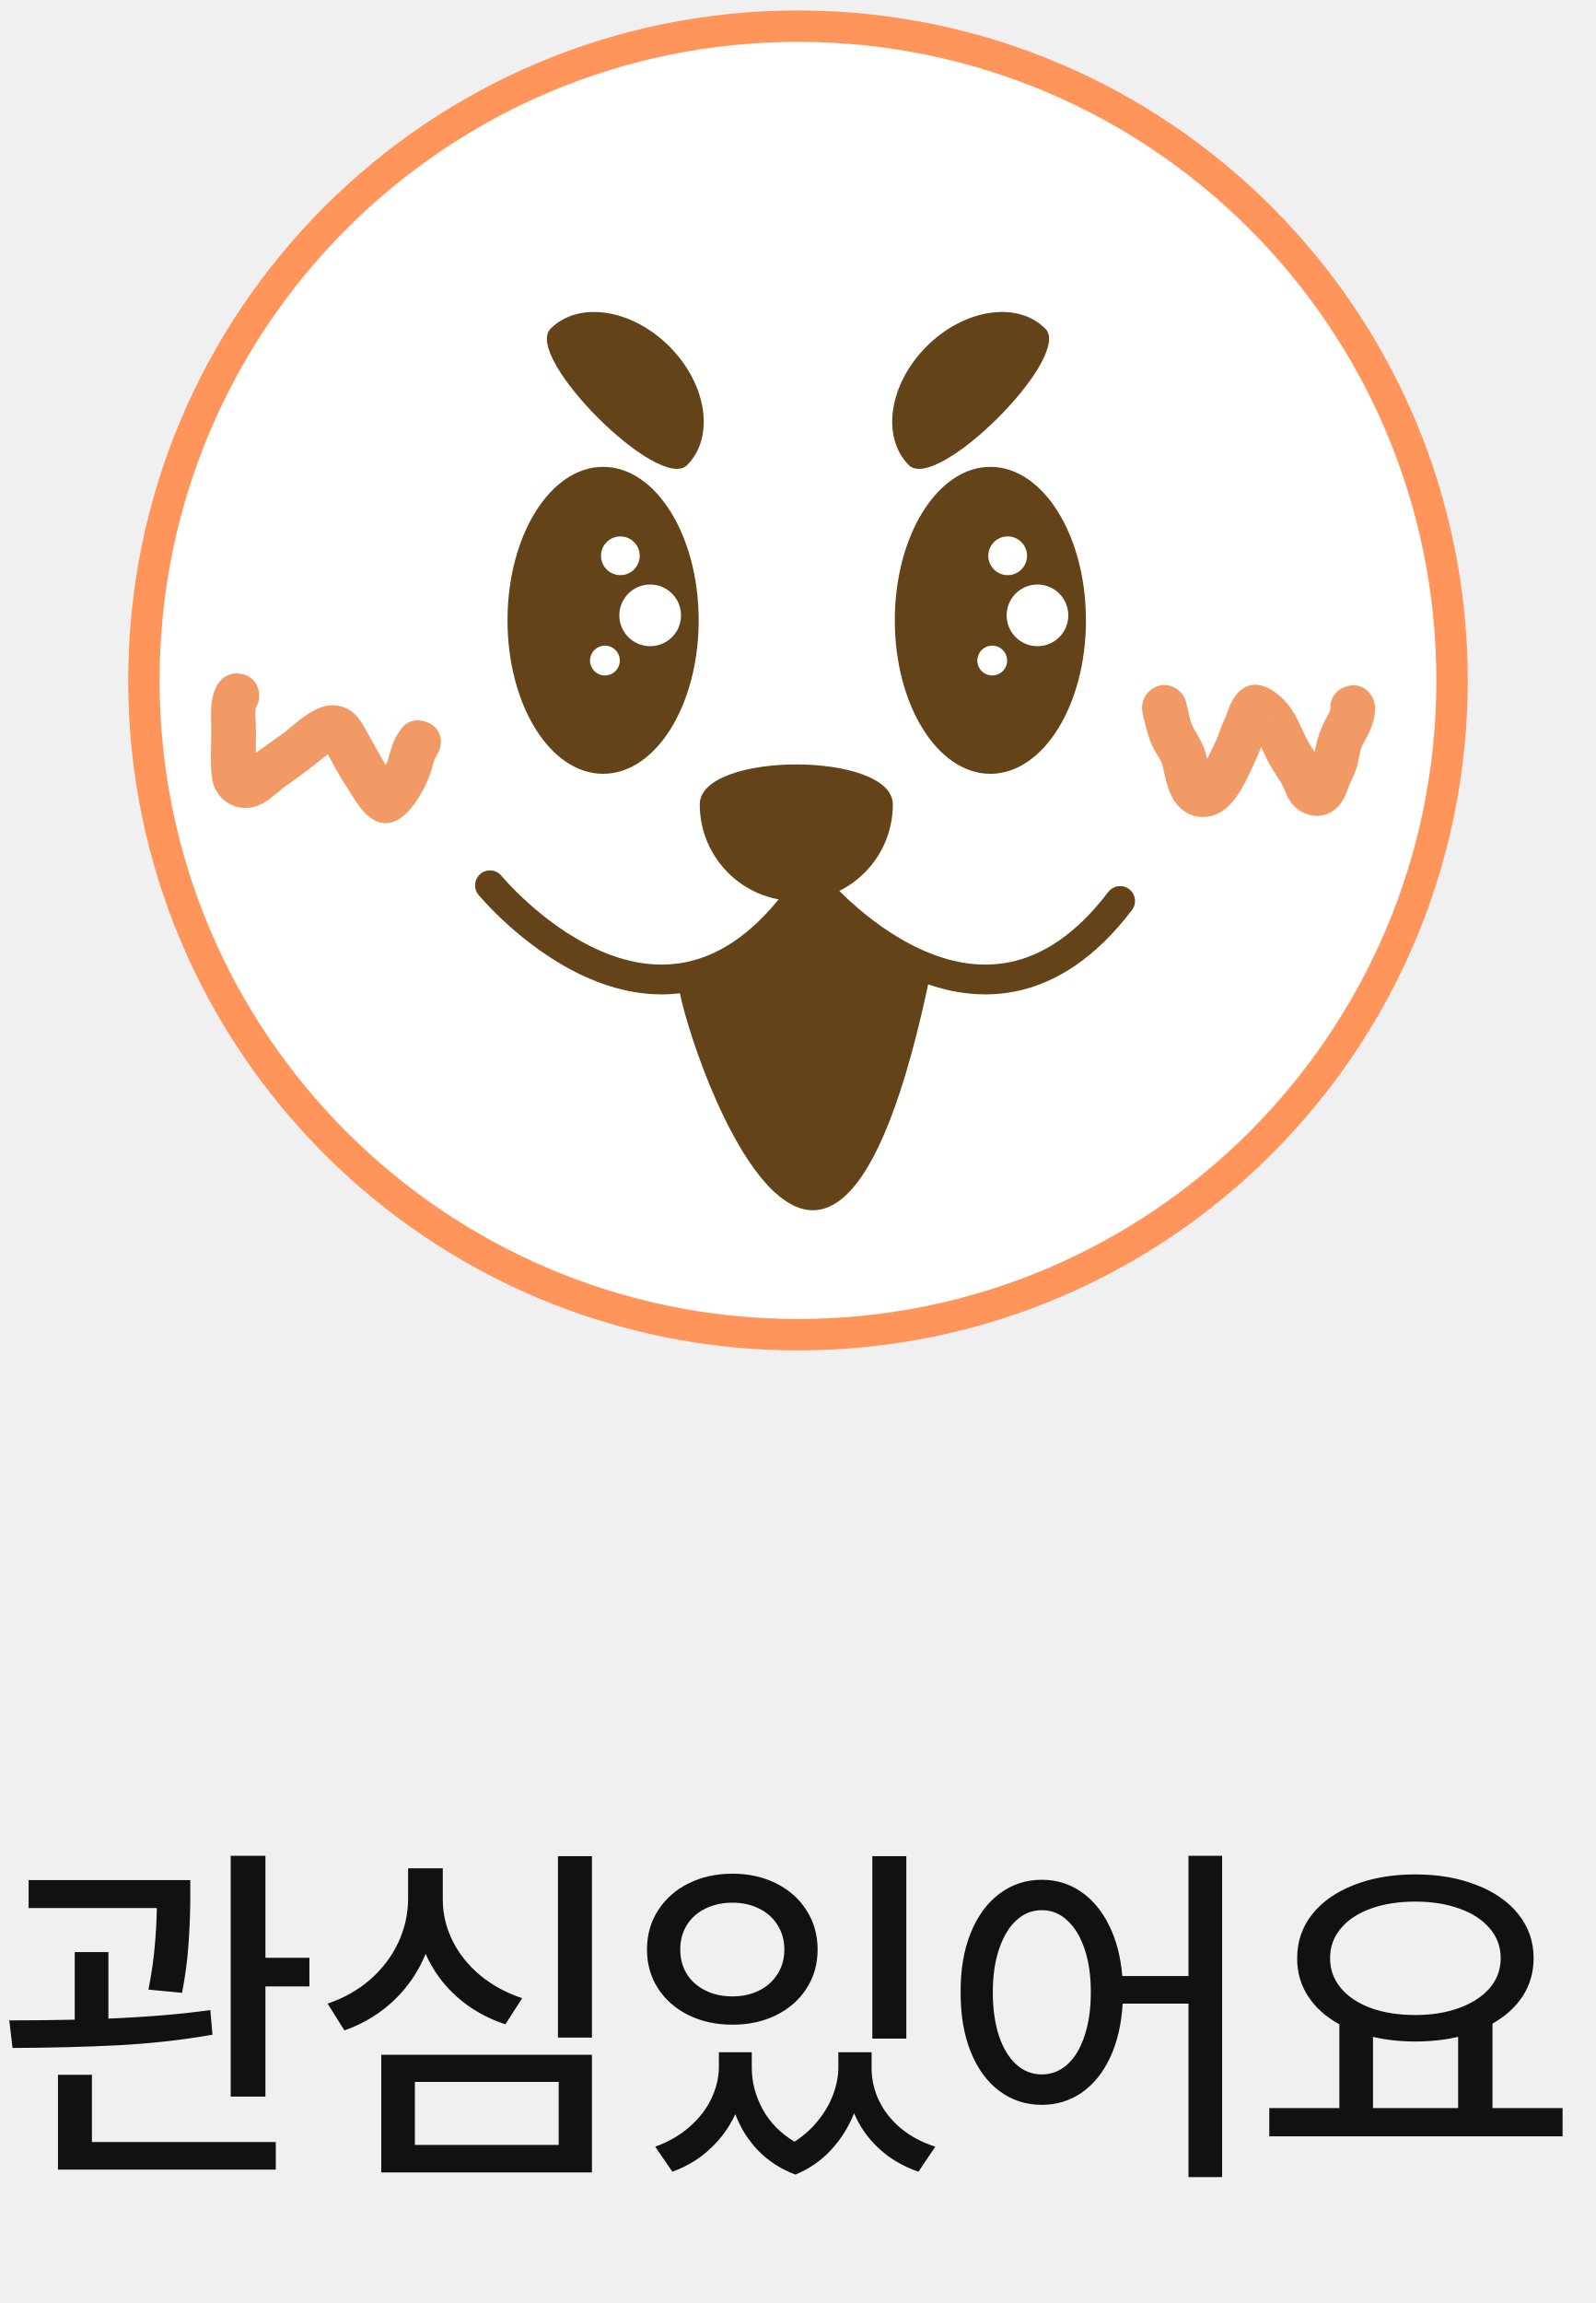
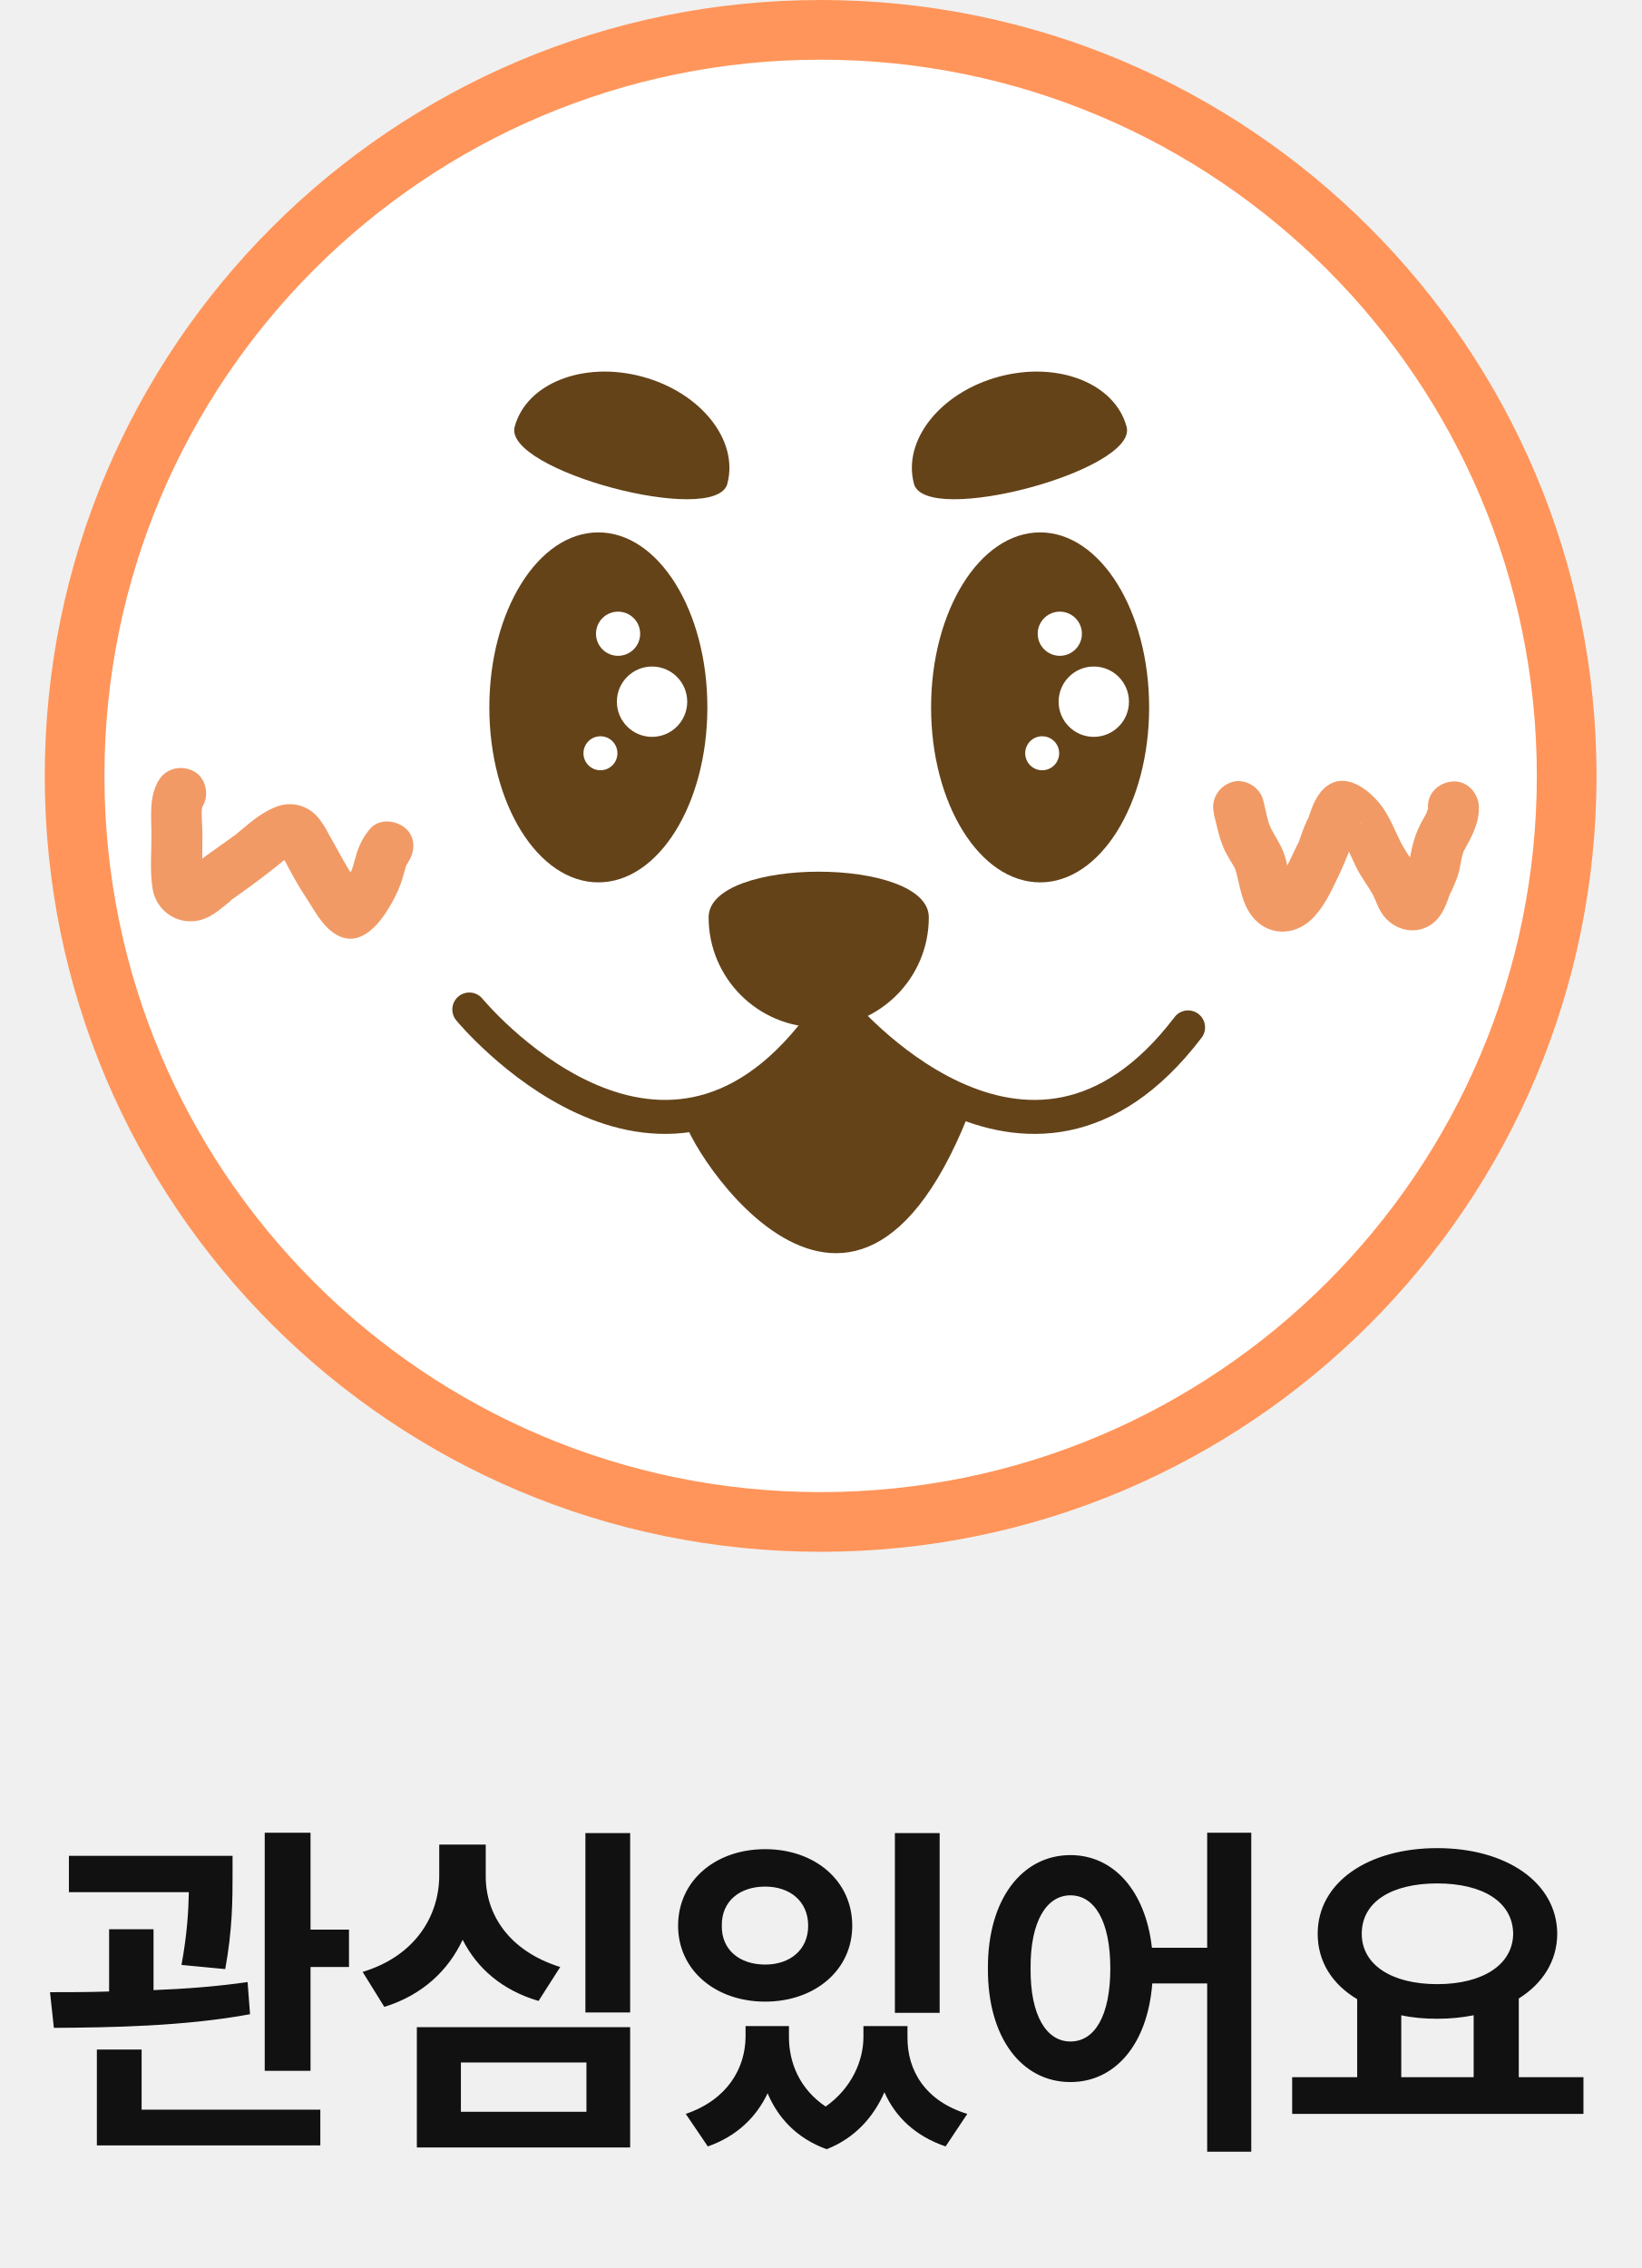
- <svg xmlns="http://www.w3.org/2000/svg" width="61" height="88" viewBox="0 0 61 88" fill="none">
-   <g clip-path="url(#clip0_2594_11449)">
-     <path d="M30.5 51C44.307 51 55.5 39.807 55.5 26C55.5 12.193 44.307 1 30.5 1C16.693 1 5.5 12.193 5.5 26C5.5 39.807 16.693 51 30.5 51Z" fill="white" stroke="#FF955A" stroke-width="1.2" stroke-miterlimit="10" stroke-linecap="round" />
-     <path d="M26.264 17.773C25.2 18.84 19.981 13.625 21.045 12.558C22.11 11.492 24.142 11.795 25.583 13.236C27.023 14.676 27.329 16.707 26.262 17.773H26.264Z" fill="#644319" />
-     <path d="M34.736 17.773C35.801 18.84 41.02 13.625 39.955 12.558C38.89 11.492 36.858 11.795 35.417 13.236C33.977 14.676 33.672 16.707 34.738 17.773H34.736Z" fill="#644319" />
-     <path d="M23.051 29.568C25.069 29.568 26.704 26.942 26.704 23.704C26.704 20.465 25.069 17.839 23.051 17.839C21.034 17.839 19.398 20.465 19.398 23.704C19.398 26.942 21.034 29.568 23.051 29.568Z" fill="#644319" />
-     <path d="M37.854 29.568C39.872 29.568 41.507 26.942 41.507 23.704C41.507 20.465 39.872 17.839 37.854 17.839C35.836 17.839 34.201 20.465 34.201 23.704C34.201 26.942 35.836 29.568 37.854 29.568Z" fill="#644319" />
-     <path d="M8.32 26.142C7.992 26.708 8.072 27.311 8.076 27.934C8.079 28.556 8.017 29.177 8.113 29.778C8.233 30.513 8.916 30.995 9.649 30.845C9.973 30.779 10.239 30.589 10.49 30.38C10.508 30.365 10.751 30.184 10.746 30.158L10.664 30.219C10.712 30.184 10.761 30.148 10.808 30.114C10.88 30.063 10.953 30.012 11.027 29.961C11.516 29.615 11.991 29.258 12.454 28.879C12.475 28.862 12.668 28.721 12.509 28.833C12.556 28.799 12.604 28.765 12.655 28.733C12.706 28.7 12.754 28.676 12.801 28.645C12.968 28.537 12.687 28.674 12.797 28.645C12.881 28.625 12.596 28.632 12.579 28.626C12.547 28.617 12.302 28.433 12.399 28.539C12.38 28.518 12.296 28.372 12.359 28.495C12.393 28.562 12.431 28.626 12.467 28.693C12.704 29.152 12.959 29.63 13.245 30.059C13.532 30.488 13.796 31.042 14.27 31.319C15.118 31.811 15.8 30.862 16.153 30.215C16.291 29.961 16.411 29.697 16.492 29.42C16.526 29.302 16.557 29.183 16.595 29.065C16.61 29.015 16.621 28.955 16.648 28.909C16.487 29.177 16.83 28.721 16.608 28.979C16.9 28.642 16.965 28.099 16.608 27.772C16.287 27.478 15.712 27.412 15.401 27.772C15.192 28.015 15.059 28.273 14.959 28.579C14.925 28.685 14.896 28.793 14.866 28.902C14.849 28.964 14.83 29.027 14.811 29.09L14.79 29.148C14.761 29.222 14.761 29.224 14.79 29.156C14.815 29.099 14.817 29.091 14.798 29.129C14.786 29.152 14.775 29.175 14.761 29.198C14.739 29.241 14.716 29.283 14.693 29.327C14.642 29.422 14.589 29.517 14.532 29.61C14.502 29.657 14.469 29.704 14.439 29.752C14.354 29.883 14.502 29.703 14.431 29.763C14.393 29.796 14.359 29.839 14.325 29.875C14.215 29.999 14.462 29.792 14.319 29.871H15.181C15.037 29.799 15.223 29.915 15.215 29.917C15.204 29.917 15.13 29.833 15.132 29.835C15.114 29.818 15.065 29.739 15.12 29.824C15.185 29.923 15.111 29.803 15.095 29.778C15.006 29.64 14.927 29.494 14.832 29.357C14.591 29.012 14.409 28.64 14.198 28.275C14.02 27.968 13.864 27.619 13.625 27.355C13.277 26.971 12.742 26.846 12.26 27.032C11.822 27.201 11.469 27.488 11.112 27.788C11.051 27.839 10.991 27.888 10.932 27.939C10.812 28.04 10.943 27.934 10.962 27.919C10.917 27.956 10.865 27.991 10.818 28.025C10.626 28.165 10.433 28.302 10.239 28.439C10.046 28.575 9.858 28.708 9.673 28.85C9.594 28.911 9.518 28.976 9.442 29.042C9.408 29.072 9.372 29.103 9.338 29.133C9.22 29.238 9.398 29.107 9.317 29.152C9.292 29.165 9.252 29.188 9.229 29.207C9.311 29.133 9.339 29.179 9.256 29.194C9.417 29.163 9.563 29.19 9.685 29.31C9.734 29.357 9.753 29.41 9.785 29.467C9.848 29.577 9.799 29.499 9.785 29.456C9.738 29.277 9.789 29.638 9.782 29.404C9.768 28.934 9.785 28.457 9.784 27.987C9.784 27.769 9.765 27.55 9.761 27.33C9.761 27.233 9.761 27.137 9.77 27.038C9.757 27.213 9.763 27.101 9.776 27.057C9.825 26.886 9.7 27.177 9.797 27.011C10.021 26.624 9.899 26.059 9.491 25.842C9.083 25.626 8.561 25.736 8.322 26.148L8.32 26.142Z" fill="#F19A65" />
-     <path d="M43.673 27.266C43.783 27.687 43.855 28.101 44.041 28.497C44.111 28.649 44.202 28.79 44.288 28.934C44.333 29.012 44.379 29.09 44.417 29.171C44.364 29.055 44.415 29.184 44.428 29.236C44.561 29.744 44.62 30.268 44.954 30.699C45.472 31.369 46.366 31.378 46.96 30.799C47.358 30.41 47.605 29.877 47.84 29.382C48.002 29.04 48.15 28.699 48.277 28.342C48.277 28.338 48.328 28.213 48.296 28.289C48.258 28.374 48.336 28.211 48.345 28.19C48.4 28.069 48.451 27.943 48.499 27.816C48.51 27.786 48.522 27.755 48.533 27.723C48.541 27.704 48.594 27.566 48.55 27.67C48.506 27.774 48.561 27.653 48.575 27.626C48.607 27.562 48.692 27.501 48.559 27.64L47.956 27.89C47.969 27.89 47.749 27.85 47.835 27.875C47.92 27.9 47.721 27.82 47.732 27.826C47.857 27.888 47.755 27.865 47.713 27.791C47.732 27.828 47.793 27.863 47.823 27.894C47.84 27.913 47.857 27.936 47.876 27.953C47.95 28.019 47.789 27.82 47.844 27.909C47.969 28.116 48.095 28.313 48.201 28.532C48.286 28.708 48.362 28.89 48.45 29.067C48.609 29.384 48.825 29.665 49 29.972C49.017 30.002 49.032 30.04 49.053 30.069C49.099 30.13 49.013 29.989 49.017 29.98C49.007 30.002 49.07 30.114 49.08 30.141C49.159 30.338 49.233 30.517 49.362 30.686C49.683 31.099 50.252 31.302 50.752 31.092C51.169 30.915 51.368 30.574 51.514 30.16C51.528 30.124 51.585 29.959 51.541 30.071C51.571 29.993 51.611 29.917 51.647 29.841C51.74 29.632 51.837 29.422 51.892 29.2C51.94 29.004 51.96 28.801 52.019 28.608C52.031 28.571 52.044 28.537 52.053 28.501C52.031 28.571 52.008 28.596 52.053 28.515C52.093 28.441 52.131 28.366 52.173 28.294C52.387 27.903 52.57 27.495 52.558 27.04C52.547 26.584 52.175 26.165 51.704 26.186C51.234 26.207 50.837 26.562 50.85 27.04C50.856 27.252 50.92 26.888 50.856 27.087C50.844 27.12 50.765 27.33 50.848 27.146C50.789 27.277 50.715 27.401 50.647 27.526C50.472 27.85 50.361 28.173 50.29 28.532C50.258 28.701 50.222 28.867 50.156 29.027C50.218 28.873 50.106 29.126 50.104 29.129C50.051 29.247 49.998 29.367 49.951 29.488C49.922 29.558 49.894 29.63 49.873 29.704C49.822 29.885 49.977 29.575 49.871 29.714C49.994 29.555 50.057 29.551 50.264 29.52C50.378 29.462 50.482 29.465 50.577 29.532C50.647 29.57 50.704 29.623 50.746 29.689C50.767 29.678 50.573 29.446 50.731 29.683C50.702 29.64 50.687 29.572 50.668 29.522C50.6 29.349 50.529 29.19 50.435 29.033C50.266 28.75 50.066 28.482 49.92 28.186C49.732 27.808 49.583 27.414 49.34 27.068C48.928 26.484 48.049 25.77 47.358 26.431C47.102 26.675 46.969 27.03 46.859 27.359C46.808 27.512 46.872 27.345 46.878 27.325C46.863 27.391 46.812 27.463 46.783 27.526C46.684 27.744 46.605 27.97 46.527 28.196C46.442 28.439 46.601 28.065 46.481 28.294C46.466 28.325 46.451 28.353 46.436 28.384C46.396 28.463 46.36 28.545 46.322 28.625C46.225 28.829 46.125 29.033 46.013 29.228C45.954 29.329 45.891 29.424 45.827 29.52C45.722 29.68 45.958 29.387 45.827 29.515C45.806 29.535 45.779 29.562 45.758 29.587C45.654 29.714 45.927 29.494 45.792 29.566C45.658 29.638 46.001 29.509 45.855 29.543L46.003 29.522C45.912 29.52 45.946 29.526 46.109 29.539C46.252 29.608 46.284 29.621 46.208 29.579C46.326 29.678 46.352 29.697 46.29 29.638C46.184 29.535 46.37 29.818 46.32 29.674C46.305 29.648 46.29 29.621 46.276 29.592C46.239 29.513 46.248 29.535 46.305 29.663C46.305 29.579 46.237 29.454 46.214 29.372C46.161 29.169 46.132 28.962 46.077 28.759C45.978 28.393 45.77 28.097 45.593 27.769C45.584 27.752 45.495 27.526 45.55 27.683C45.514 27.579 45.485 27.474 45.459 27.366C45.413 27.18 45.377 26.991 45.328 26.805C45.214 26.372 44.713 26.068 44.276 26.209C43.84 26.349 43.559 26.795 43.68 27.26L43.673 27.266Z" fill="#F19A65" />
-     <path d="M39.653 24.692C40.304 24.692 40.832 24.165 40.832 23.514C40.832 22.863 40.304 22.335 39.653 22.335C39.002 22.335 38.475 22.863 38.475 23.514C38.475 24.165 39.002 24.692 39.653 24.692Z" fill="white" />
-     <path d="M38.515 21.977C38.923 21.977 39.255 21.645 39.255 21.237C39.255 20.828 38.923 20.497 38.515 20.497C38.106 20.497 37.774 20.828 37.774 21.237C37.774 21.645 38.106 21.977 38.515 21.977Z" fill="white" />
-     <path d="M37.924 25.81C38.239 25.81 38.494 25.555 38.494 25.241C38.494 24.926 38.239 24.671 37.924 24.671C37.61 24.671 37.355 24.926 37.355 25.241C37.355 25.555 37.61 25.81 37.924 25.81Z" fill="white" />
-     <path d="M24.85 24.692C25.501 24.692 26.029 24.165 26.029 23.514C26.029 22.863 25.501 22.335 24.85 22.335C24.2 22.335 23.672 22.863 23.672 23.514C23.672 24.165 24.2 24.692 24.85 24.692Z" fill="white" />
-     <path d="M23.711 21.977C24.12 21.977 24.451 21.645 24.451 21.237C24.451 20.828 24.12 20.497 23.711 20.497C23.303 20.497 22.971 20.828 22.971 21.237C22.971 21.645 23.303 21.977 23.711 21.977Z" fill="white" />
-     <path d="M23.121 25.81C23.436 25.81 23.69 25.555 23.69 25.241C23.69 24.926 23.436 24.671 23.121 24.671C22.807 24.671 22.552 24.926 22.552 25.241C22.552 25.555 22.807 25.81 23.121 25.81Z" fill="white" />
-     <path d="M25.945 37.387C25.471 37.518 31.449 57.565 35.624 36.907C35.624 36.907 33.062 35.986 30.5 33.022C30.5 33.022 31.449 35.863 25.945 37.387Z" fill="#644319" />
-     <path d="M34.125 30.739C34.125 28.7 26.746 28.7 26.746 30.739C26.746 32.777 28.397 34.428 30.435 34.428C32.474 34.428 34.125 32.777 34.125 30.739Z" fill="#644319" />
-     <path d="M18.728 33.829C18.728 33.829 25.05 41.511 30.436 34.428" stroke="#644319" stroke-width="1.139" stroke-miterlimit="10" stroke-linecap="round" />
-     <path d="M31.105 33.829C31.105 33.829 37.427 41.511 42.813 34.428" stroke="#644319" stroke-width="1.139" stroke-miterlimit="10" stroke-linecap="round" />
+ <svg xmlns="http://www.w3.org/2000/svg" width="55" height="76" viewBox="0 0 55 76" fill="none">
+   <g clip-path="url(#clip0_4176_21372)">
+     <path d="M27.5 51C41.307 51 52.5 39.807 52.5 26C52.5 12.193 41.307 1 27.5 1C13.693 1 2.5 12.193 2.5 26C2.5 39.807 13.693 51 27.5 51Z" fill="white" stroke="#FF955A" stroke-width="2" stroke-miterlimit="10" stroke-linecap="round" />
+     <path d="M24.375 16.209C23.986 17.665 16.858 15.758 17.247 14.302C17.636 12.846 19.548 12.092 21.516 12.62C23.483 13.147 24.763 14.753 24.373 16.21L24.375 16.209Z" fill="#644319" />
+     <path d="M30.625 16.209C31.014 17.665 38.142 15.758 37.753 14.302C37.364 12.846 35.452 12.092 33.484 12.62C31.517 13.147 30.237 14.753 30.627 16.21L30.625 16.209Z" fill="#644319" />
+     <path d="M20.051 29.568C22.068 29.568 23.704 26.943 23.704 23.704C23.704 20.465 22.068 17.84 20.051 17.84C18.033 17.84 16.398 20.465 16.398 23.704C16.398 26.943 18.033 29.568 20.051 29.568Z" fill="#644319" />
+     <path d="M34.855 29.568C36.872 29.568 38.508 26.943 38.508 23.704C38.508 20.465 36.872 17.84 34.855 17.84C32.837 17.84 31.201 20.465 31.201 23.704C31.201 26.943 32.837 29.568 34.855 29.568Z" fill="#644319" />
+     <path d="M5.32 26.143C4.992 26.708 5.071 27.312 5.075 27.934C5.079 28.557 5.016 29.177 5.113 29.779C5.233 30.513 5.916 30.995 6.648 30.846C6.973 30.779 7.239 30.589 7.489 30.381C7.508 30.365 7.751 30.185 7.745 30.159L7.664 30.219C7.711 30.185 7.76 30.149 7.808 30.115C7.88 30.064 7.952 30.012 8.026 29.961C8.516 29.616 8.99 29.259 9.453 28.879C9.474 28.862 9.668 28.722 9.508 28.834C9.556 28.8 9.603 28.765 9.654 28.733C9.706 28.701 9.753 28.676 9.801 28.646C9.968 28.538 9.687 28.674 9.797 28.646C9.88 28.625 9.596 28.633 9.579 28.627C9.546 28.617 9.301 28.433 9.398 28.54C9.379 28.519 9.296 28.373 9.358 28.496C9.393 28.562 9.431 28.627 9.467 28.693C9.704 29.153 9.958 29.631 10.245 30.06C10.531 30.489 10.795 31.043 11.27 31.32C12.118 31.811 12.799 30.863 13.152 30.215C13.291 29.961 13.41 29.697 13.492 29.42C13.526 29.302 13.556 29.183 13.594 29.065C13.61 29.016 13.621 28.955 13.648 28.91C13.486 29.177 13.83 28.722 13.608 28.98C13.9 28.642 13.964 28.099 13.608 27.773C13.287 27.479 12.712 27.412 12.401 27.773C12.192 28.016 12.059 28.274 11.958 28.579C11.924 28.686 11.896 28.794 11.865 28.902C11.848 28.965 11.829 29.027 11.81 29.09L11.79 29.149C11.761 29.223 11.761 29.225 11.79 29.156C11.814 29.099 11.816 29.092 11.797 29.13C11.786 29.153 11.774 29.175 11.761 29.198C11.738 29.242 11.716 29.284 11.693 29.327C11.642 29.422 11.588 29.517 11.531 29.61C11.501 29.657 11.469 29.705 11.438 29.752C11.353 29.883 11.501 29.703 11.431 29.764C11.393 29.796 11.359 29.84 11.325 29.876C11.214 29.999 11.461 29.792 11.319 29.872H12.18C12.036 29.8 12.222 29.916 12.215 29.917C12.203 29.917 12.129 29.834 12.131 29.836C12.114 29.819 12.065 29.739 12.12 29.824C12.184 29.923 12.11 29.804 12.095 29.779C12.006 29.64 11.926 29.494 11.831 29.358C11.59 29.012 11.408 28.64 11.197 28.276C11.019 27.968 10.863 27.619 10.624 27.355C10.277 26.972 9.742 26.847 9.26 27.033C8.821 27.202 8.468 27.488 8.112 27.788C8.051 27.839 7.99 27.889 7.931 27.94C7.812 28.041 7.943 27.934 7.962 27.919C7.916 27.957 7.865 27.991 7.817 28.025C7.626 28.166 7.432 28.302 7.239 28.439C7.045 28.576 6.857 28.709 6.673 28.851C6.593 28.912 6.517 28.976 6.441 29.043C6.407 29.073 6.371 29.103 6.337 29.134C6.219 29.238 6.398 29.107 6.316 29.153C6.292 29.166 6.252 29.189 6.229 29.208C6.311 29.134 6.339 29.179 6.255 29.194C6.417 29.164 6.563 29.191 6.684 29.31C6.734 29.358 6.753 29.411 6.785 29.468C6.848 29.578 6.798 29.5 6.785 29.456C6.738 29.278 6.789 29.639 6.781 29.405C6.768 28.934 6.785 28.458 6.783 27.987C6.783 27.769 6.764 27.551 6.76 27.331C6.76 27.234 6.76 27.137 6.77 27.038C6.757 27.213 6.762 27.101 6.775 27.057C6.825 26.887 6.7 27.177 6.796 27.012C7.02 26.625 6.899 26.059 6.491 25.843C6.083 25.627 5.561 25.737 5.322 26.148L5.32 26.143Z" fill="#F19A65" />
+     <path d="M40.673 27.266C40.783 27.687 40.855 28.101 41.041 28.497C41.112 28.649 41.203 28.79 41.288 28.934C41.334 29.012 41.379 29.09 41.417 29.171C41.364 29.055 41.415 29.184 41.428 29.236C41.561 29.744 41.62 30.268 41.954 30.699C42.472 31.369 43.366 31.378 43.96 30.799C44.359 30.41 44.605 29.877 44.841 29.382C45.002 29.04 45.15 28.699 45.277 28.342C45.277 28.338 45.328 28.213 45.296 28.289C45.258 28.374 45.336 28.211 45.346 28.19C45.401 28.069 45.452 27.943 45.499 27.816C45.511 27.786 45.522 27.755 45.533 27.723C45.541 27.704 45.594 27.566 45.55 27.67C45.507 27.774 45.562 27.653 45.575 27.626C45.608 27.562 45.693 27.501 45.56 27.64L44.956 27.89C44.97 27.89 44.75 27.85 44.835 27.875C44.92 27.9 44.721 27.82 44.733 27.826C44.858 27.888 44.755 27.865 44.714 27.791C44.733 27.828 44.793 27.863 44.824 27.894C44.841 27.913 44.858 27.936 44.877 27.953C44.951 28.019 44.789 27.82 44.845 27.909C44.97 28.116 45.095 28.313 45.201 28.532C45.287 28.708 45.363 28.89 45.45 29.067C45.609 29.384 45.826 29.665 46 29.972C46.017 30.002 46.033 30.04 46.053 30.069C46.099 30.13 46.014 29.989 46.017 29.98C46.008 30.002 46.071 30.114 46.08 30.141C46.16 30.338 46.234 30.517 46.363 30.686C46.684 31.099 47.253 31.302 47.752 31.092C48.169 30.915 48.369 30.574 48.515 30.16C48.528 30.124 48.585 29.959 48.541 30.071C48.572 29.993 48.612 29.917 48.648 29.841C48.741 29.632 48.837 29.422 48.893 29.2C48.94 29.004 48.961 28.801 49.02 28.608C49.031 28.571 49.044 28.537 49.054 28.501C49.031 28.571 49.008 28.596 49.054 28.515C49.094 28.441 49.132 28.366 49.173 28.294C49.388 27.903 49.57 27.495 49.559 27.04C49.547 26.584 49.175 26.165 48.705 26.186C48.234 26.207 47.837 26.562 47.851 27.04C47.856 27.252 47.921 26.888 47.856 27.087C47.845 27.12 47.765 27.33 47.849 27.146C47.79 27.277 47.716 27.401 47.648 27.526C47.473 27.85 47.361 28.173 47.291 28.532C47.259 28.701 47.222 28.867 47.156 29.027C47.219 28.873 47.107 29.126 47.105 29.129C47.052 29.247 46.999 29.367 46.951 29.488C46.923 29.558 46.894 29.63 46.873 29.704C46.822 29.885 46.978 29.575 46.871 29.714C46.995 29.555 47.057 29.551 47.264 29.52C47.378 29.462 47.483 29.465 47.577 29.532C47.648 29.57 47.705 29.623 47.746 29.689C47.767 29.678 47.574 29.446 47.731 29.683C47.703 29.64 47.688 29.572 47.669 29.522C47.6 29.349 47.53 29.19 47.435 29.033C47.266 28.75 47.067 28.482 46.921 28.186C46.733 27.808 46.583 27.414 46.34 27.068C45.928 26.484 45.05 25.77 44.359 26.431C44.102 26.675 43.97 27.03 43.86 27.359C43.808 27.512 43.873 27.345 43.879 27.325C43.863 27.391 43.812 27.463 43.784 27.526C43.685 27.744 43.605 27.97 43.528 28.196C43.442 28.439 43.602 28.065 43.482 28.294C43.467 28.325 43.452 28.353 43.436 28.384C43.397 28.463 43.361 28.545 43.322 28.625C43.226 28.829 43.125 29.033 43.013 29.228C42.954 29.329 42.892 29.424 42.827 29.52C42.723 29.68 42.958 29.387 42.827 29.515C42.806 29.535 42.78 29.562 42.759 29.587C42.654 29.714 42.928 29.494 42.793 29.566C42.658 29.638 43.002 29.509 42.856 29.543L43.004 29.522C42.913 29.52 42.947 29.526 43.11 29.539C43.252 29.608 43.285 29.621 43.209 29.579C43.326 29.678 43.353 29.697 43.29 29.638C43.184 29.535 43.37 29.818 43.321 29.674C43.305 29.648 43.29 29.621 43.277 29.592C43.239 29.513 43.248 29.535 43.305 29.663C43.305 29.579 43.237 29.454 43.214 29.372C43.161 29.169 43.133 28.962 43.078 28.759C42.979 28.393 42.77 28.097 42.594 27.769C42.584 27.752 42.495 27.526 42.55 27.683C42.514 27.579 42.486 27.474 42.459 27.366C42.413 27.18 42.377 26.991 42.328 26.805C42.214 26.372 41.713 26.068 41.277 26.209C40.84 26.349 40.559 26.795 40.681 27.26L40.673 27.266Z" fill="#F19A65" />
+     <path d="M36.653 24.692C37.304 24.692 37.832 24.164 37.832 23.514C37.832 22.863 37.304 22.335 36.653 22.335C36.002 22.335 35.475 22.863 35.475 23.514C35.475 24.164 36.002 24.692 36.653 24.692Z" fill="white" />
+     <path d="M35.515 21.976C35.923 21.976 36.255 21.645 36.255 21.236C36.255 20.828 35.923 20.496 35.515 20.496C35.106 20.496 34.774 20.828 34.774 21.236C34.774 21.645 35.106 21.976 35.515 21.976Z" fill="white" />
+     <path d="M34.924 25.811C35.238 25.811 35.493 25.556 35.493 25.241C35.493 24.927 35.238 24.672 34.924 24.672C34.609 24.672 34.355 24.927 34.355 25.241C34.355 25.556 34.609 25.811 34.924 25.811Z" fill="white" />
+     <path d="M21.85 24.692C22.501 24.692 23.029 24.164 23.029 23.514C23.029 22.863 22.501 22.335 21.85 22.335C21.2 22.335 20.672 22.863 20.672 23.514C20.672 24.164 21.2 24.692 21.85 24.692Z" fill="white" />
+     <path d="M20.712 21.976C21.121 21.976 21.452 21.645 21.452 21.236C21.452 20.828 21.121 20.496 20.712 20.496C20.303 20.496 19.972 20.828 19.972 21.236C19.972 21.645 20.303 21.976 20.712 21.976Z" fill="white" />
+     <path d="M20.121 25.811C20.436 25.811 20.69 25.556 20.69 25.241C20.69 24.927 20.436 24.672 20.121 24.672C19.807 24.672 19.552 24.927 19.552 25.241C19.552 25.556 19.807 25.811 20.121 25.811Z" fill="white" />
+     <path d="M22.945 37.386C22.471 37.517 28.5 47.999 32.624 36.906C32.624 36.906 30.062 35.986 27.5 33.022C27.5 33.022 28.449 35.862 22.945 37.386Z" fill="#644319" />
+     <path d="M31.125 30.739C31.125 28.7 23.746 28.7 23.746 30.739C23.746 32.777 25.397 34.428 27.435 34.428C29.474 34.428 31.125 32.777 31.125 30.739Z" fill="#644319" />
+     <path d="M15.727 33.828C15.727 33.828 22.049 41.511 27.435 34.428" stroke="#644319" stroke-width="1.139" stroke-miterlimit="10" stroke-linecap="round" />
+     <path d="M28.105 33.828C28.105 33.828 34.427 41.511 39.813 34.428" stroke="#644319" stroke-width="1.139" stroke-miterlimit="10" stroke-linecap="round" />
  </g>
-   <path d="M7.273 72.525V72.683C7.264 73.28 7.239 73.845 7.198 74.378C7.162 74.907 7.082 75.497 6.959 76.148L5.674 76.025C5.792 75.419 5.872 74.872 5.913 74.385C5.959 73.897 5.986 73.405 5.995 72.908H1.094V71.842H7.273V72.525ZM0.355 77.201C1.226 77.201 2.06 77.192 2.857 77.174V74.59H4.143V77.133C5.665 77.069 6.964 76.96 8.039 76.805L8.121 77.748C6.986 77.949 5.788 78.083 4.525 78.151C3.263 78.215 1.914 78.249 0.479 78.254L0.355 77.201ZM2.215 79.279H3.514V81.85H10.541V82.902H2.215V79.279ZM8.818 70.912H10.145V74.809H11.826V75.902H10.145V80.113H8.818V70.912ZM22.625 77.857H21.326V70.926H22.625V77.857ZM12.521 76.559C13.146 76.349 13.69 76.041 14.155 75.636C14.62 75.226 14.976 74.756 15.222 74.228C15.468 73.699 15.593 73.15 15.598 72.58V71.391H16.924V72.58C16.924 73.127 17.047 73.651 17.293 74.152C17.539 74.649 17.89 75.089 18.346 75.472C18.806 75.855 19.344 76.148 19.959 76.353L19.316 77.352C18.61 77.119 17.995 76.77 17.471 76.306C16.947 75.841 16.546 75.292 16.268 74.658C15.99 75.342 15.584 75.936 15.051 76.442C14.518 76.948 13.889 77.329 13.164 77.584L12.521 76.559ZM14.572 78.514H22.625V83.012H14.572V78.514ZM21.354 81.959V79.553H15.857V81.959H21.354ZM28.734 79.006C28.734 79.557 28.873 80.088 29.151 80.599C29.429 81.105 29.835 81.517 30.368 81.836C30.728 81.603 31.034 81.328 31.284 81.009C31.539 80.69 31.729 80.357 31.852 80.011C31.979 79.664 32.043 79.329 32.043 79.006V78.418H33.314V79.006C33.31 79.434 33.401 79.849 33.588 80.25C33.775 80.647 34.05 81 34.415 81.31C34.784 81.62 35.228 81.859 35.748 82.027L35.105 82.984C34.513 82.779 34.009 82.483 33.595 82.096C33.18 81.713 32.863 81.264 32.645 80.749C32.439 81.269 32.148 81.733 31.77 82.144C31.396 82.554 30.94 82.87 30.402 83.094C29.837 82.88 29.361 82.572 28.974 82.171C28.591 81.77 28.301 81.307 28.105 80.783C27.878 81.28 27.559 81.72 27.148 82.103C26.743 82.485 26.26 82.779 25.699 82.984L25.043 82.027C25.549 81.845 25.984 81.594 26.349 81.275C26.718 80.952 26.996 80.594 27.183 80.202C27.374 79.806 27.472 79.407 27.477 79.006V78.418H28.734V79.006ZM24.729 74.494C24.729 73.934 24.87 73.435 25.152 72.997C25.435 72.555 25.825 72.211 26.321 71.965C26.818 71.719 27.376 71.596 27.996 71.596C28.616 71.596 29.172 71.719 29.664 71.965C30.161 72.211 30.548 72.555 30.826 72.997C31.109 73.435 31.25 73.934 31.25 74.494C31.25 75.05 31.109 75.547 30.826 75.984C30.548 76.417 30.161 76.757 29.664 77.003C29.172 77.245 28.616 77.365 27.996 77.365C27.376 77.365 26.818 77.245 26.321 77.003C25.825 76.757 25.435 76.417 25.152 75.984C24.87 75.547 24.729 75.05 24.729 74.494ZM26 74.494C26 74.845 26.084 75.157 26.253 75.431C26.422 75.7 26.659 75.909 26.964 76.06C27.269 76.21 27.613 76.285 27.996 76.285C28.374 76.285 28.714 76.21 29.015 76.06C29.315 75.909 29.55 75.7 29.719 75.431C29.892 75.157 29.979 74.845 29.979 74.494C29.979 74.143 29.892 73.831 29.719 73.558C29.55 73.284 29.315 73.075 29.015 72.929C28.714 72.778 28.374 72.703 27.996 72.703C27.613 72.703 27.269 72.778 26.964 72.929C26.659 73.075 26.422 73.284 26.253 73.558C26.084 73.831 26 74.143 26 74.494ZM33.342 70.926H34.641V77.898H33.342V70.926ZM39.82 71.828C40.372 71.828 40.868 71.978 41.31 72.279C41.753 72.58 42.11 73.006 42.384 73.558C42.662 74.109 42.833 74.758 42.896 75.506H45.426V70.912H46.711V83.189H45.426V76.559H42.91C42.864 77.347 42.705 78.033 42.432 78.616C42.158 79.2 41.796 79.648 41.345 79.963C40.894 80.273 40.385 80.428 39.82 80.428C39.214 80.428 38.674 80.252 38.2 79.901C37.731 79.55 37.364 79.049 37.1 78.397C36.84 77.746 36.712 76.987 36.717 76.121C36.712 75.264 36.84 74.512 37.1 73.865C37.364 73.213 37.731 72.712 38.2 72.361C38.674 72.006 39.214 71.828 39.82 71.828ZM37.947 76.121C37.947 76.759 38.025 77.315 38.18 77.789C38.339 78.263 38.56 78.628 38.843 78.883C39.125 79.138 39.451 79.266 39.82 79.266C40.189 79.266 40.515 79.138 40.798 78.883C41.08 78.628 41.299 78.263 41.454 77.789C41.614 77.315 41.693 76.759 41.693 76.121C41.693 75.492 41.614 74.943 41.454 74.474C41.295 74 41.074 73.635 40.791 73.38C40.513 73.12 40.189 72.99 39.82 72.99C39.451 72.99 39.125 73.12 38.843 73.38C38.565 73.635 38.346 74 38.187 74.474C38.027 74.943 37.947 75.492 37.947 76.121ZM59.724 81.631H48.514V80.551H51.193V77.352C50.678 77.069 50.28 76.711 49.997 76.278C49.715 75.845 49.575 75.36 49.58 74.822C49.58 74.189 49.771 73.63 50.154 73.147C50.537 72.664 51.07 72.291 51.754 72.026C52.442 71.757 53.221 71.623 54.092 71.623C54.962 71.623 55.742 71.757 56.43 72.026C57.118 72.291 57.653 72.664 58.036 73.147C58.423 73.63 58.617 74.189 58.617 74.822C58.617 75.356 58.48 75.836 58.207 76.265C57.934 76.689 57.546 77.042 57.045 77.324V80.551H59.724V81.631ZM50.838 74.822C50.838 75.255 50.974 75.636 51.248 75.964C51.521 76.292 51.904 76.547 52.396 76.73C52.889 76.907 53.454 76.996 54.092 76.996C54.725 76.996 55.288 76.905 55.78 76.723C56.277 76.54 56.664 76.287 56.942 75.964C57.22 75.636 57.359 75.255 57.359 74.822C57.359 74.389 57.22 74.011 56.942 73.688C56.664 73.359 56.277 73.106 55.78 72.929C55.288 72.751 54.725 72.662 54.092 72.662C53.454 72.662 52.889 72.751 52.396 72.929C51.904 73.106 51.521 73.359 51.248 73.688C50.974 74.011 50.838 74.389 50.838 74.822ZM55.732 80.551V77.83C55.222 77.949 54.675 78.008 54.092 78.008C53.517 78.008 52.98 77.949 52.478 77.83V80.551H55.732Z" fill="#111111" />
+   <path d="M7.793 62.188V62.855C7.793 63.594 7.793 64.66 7.547 65.984L6.082 65.844C6.27 64.818 6.316 64.045 6.328 63.406H2.309V62.188H7.793ZM5.145 64.648V66.688C6.205 66.647 7.295 66.564 8.297 66.418L8.379 67.496C6.164 67.906 3.656 67.941 1.805 67.953L1.676 66.758C2.273 66.758 2.947 66.758 3.656 66.734V64.648H5.145ZM10.406 61.414V64.66H11.695V65.914H10.406V69.394H8.871V61.414H10.406ZM10.734 70.695V71.891H3.246V68.68H4.746V70.695H10.734ZM21.117 61.426V67.438H19.617V61.426H21.117ZM21.117 67.93V71.961H13.969V67.93H21.117ZM15.445 69.113V70.766H19.652V69.113H15.445ZM16.277 62.844C16.266 64.144 17.051 65.375 18.773 65.914L18.047 67.051C16.828 66.693 15.984 65.955 15.504 65C15.018 66.037 14.15 66.857 12.879 67.25L12.152 66.078C13.934 65.539 14.719 64.18 14.719 62.844V61.812H16.277V62.844ZM26.438 68.258C26.438 69.119 26.795 70.004 27.668 70.59C28.547 69.969 28.934 69.049 28.934 68.258V67.894H30.41V68.258C30.398 69.371 30.996 70.402 32.414 70.836L31.688 71.926C30.668 71.58 30 70.93 29.637 70.109C29.279 70.93 28.658 71.644 27.703 72.019C26.695 71.656 26.068 70.965 25.723 70.144C25.348 70.941 24.691 71.586 23.719 71.926L22.98 70.836C24.387 70.356 24.973 69.301 24.984 68.258V67.894H26.438V68.258ZM31.488 61.426V67.449H29.988V61.426H31.488ZM25.641 61.965C27.305 61.965 28.559 63.02 28.559 64.531C28.559 66.019 27.305 67.074 25.641 67.074C23.977 67.074 22.723 66.019 22.723 64.531C22.723 63.02 23.977 61.965 25.641 61.965ZM25.641 63.219C24.785 63.219 24.176 63.711 24.188 64.531C24.176 65.34 24.785 65.832 25.641 65.832C26.473 65.832 27.082 65.34 27.082 64.531C27.082 63.711 26.473 63.219 25.641 63.219ZM35.871 62.164C37.312 62.164 38.385 63.353 38.602 65.269H40.453V61.414H41.93V72.102H40.453V66.465H38.613C38.455 68.516 37.359 69.769 35.871 69.769C34.254 69.769 33.094 68.305 33.105 65.961C33.094 63.641 34.254 62.164 35.871 62.164ZM35.871 63.512C35.074 63.512 34.523 64.379 34.535 65.961C34.523 67.555 35.074 68.41 35.871 68.41C36.68 68.41 37.207 67.555 37.207 65.961C37.207 64.379 36.68 63.512 35.871 63.512ZM53.062 69.606V70.836H43.301V69.606H45.48V66.992C44.654 66.5 44.156 65.744 44.156 64.801C44.156 63.078 45.844 61.93 48.164 61.93C50.473 61.93 52.172 63.078 52.184 64.801C52.178 65.721 51.691 66.471 50.895 66.969V69.606H53.062ZM48.164 63.113C46.641 63.113 45.633 63.723 45.633 64.801C45.633 65.844 46.641 66.488 48.164 66.488C49.676 66.488 50.695 65.844 50.707 64.801C50.695 63.723 49.676 63.113 48.164 63.113ZM46.957 69.606H49.383V67.531C49.002 67.607 48.592 67.648 48.164 67.648C47.736 67.648 47.332 67.613 46.957 67.531V69.606Z" fill="#111111" />
  <defs>
-     <clipPath id="clip0_2594_11449">
-       <rect width="52" height="52" fill="white" transform="translate(4.5)" />
+     <clipPath id="clip0_4176_21372">
+       <rect width="52" height="52" fill="white" transform="translate(1.5)" />
    </clipPath>
  </defs>
</svg>
